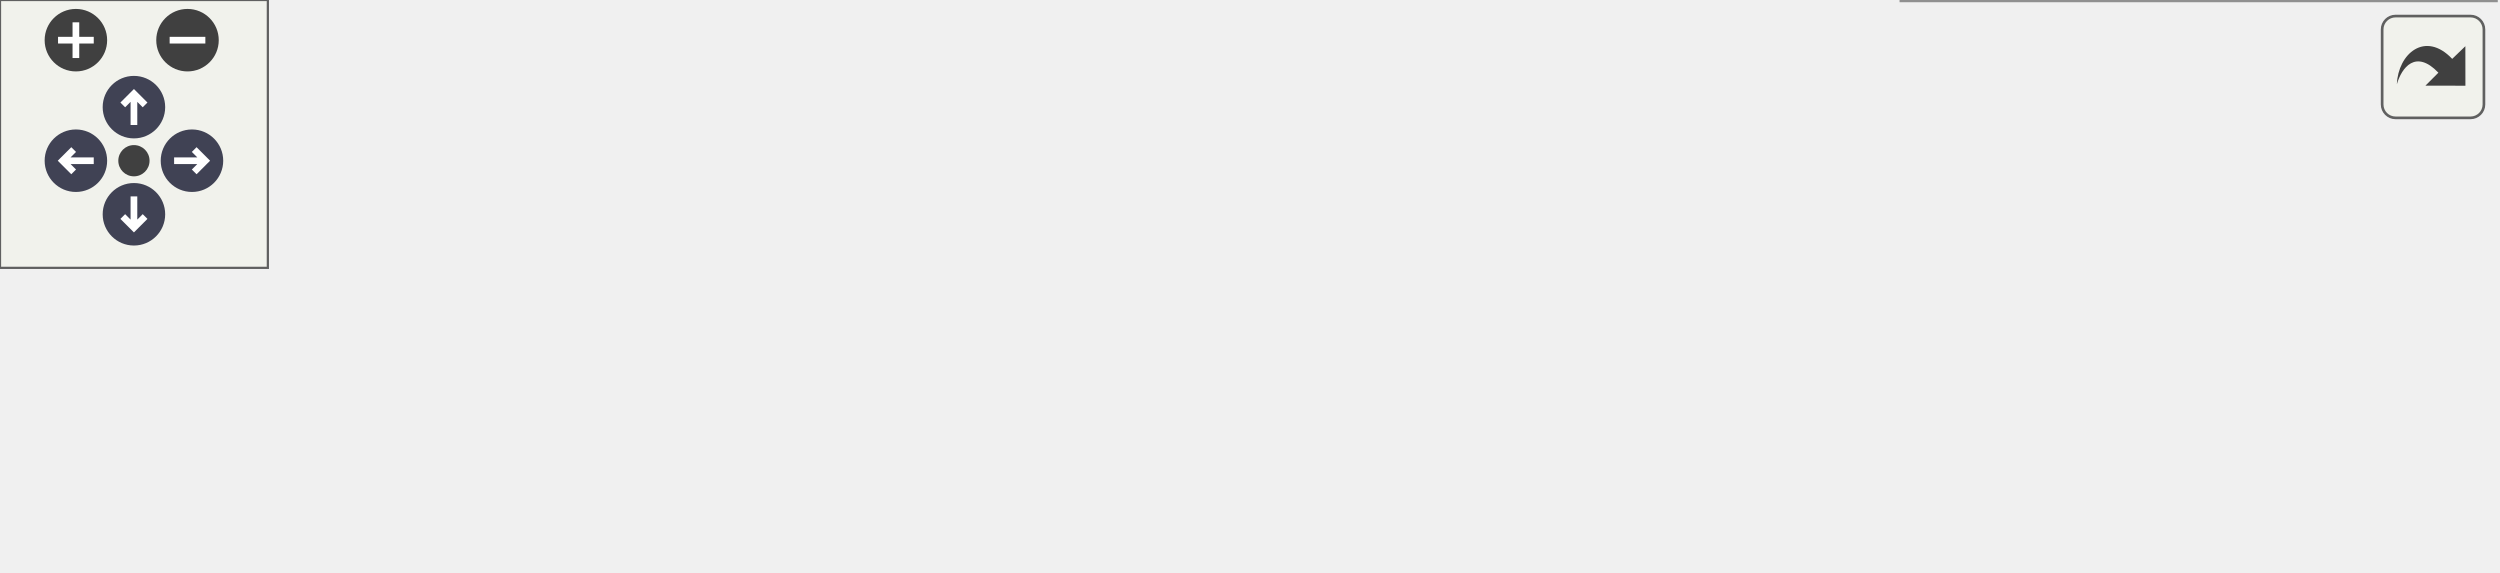
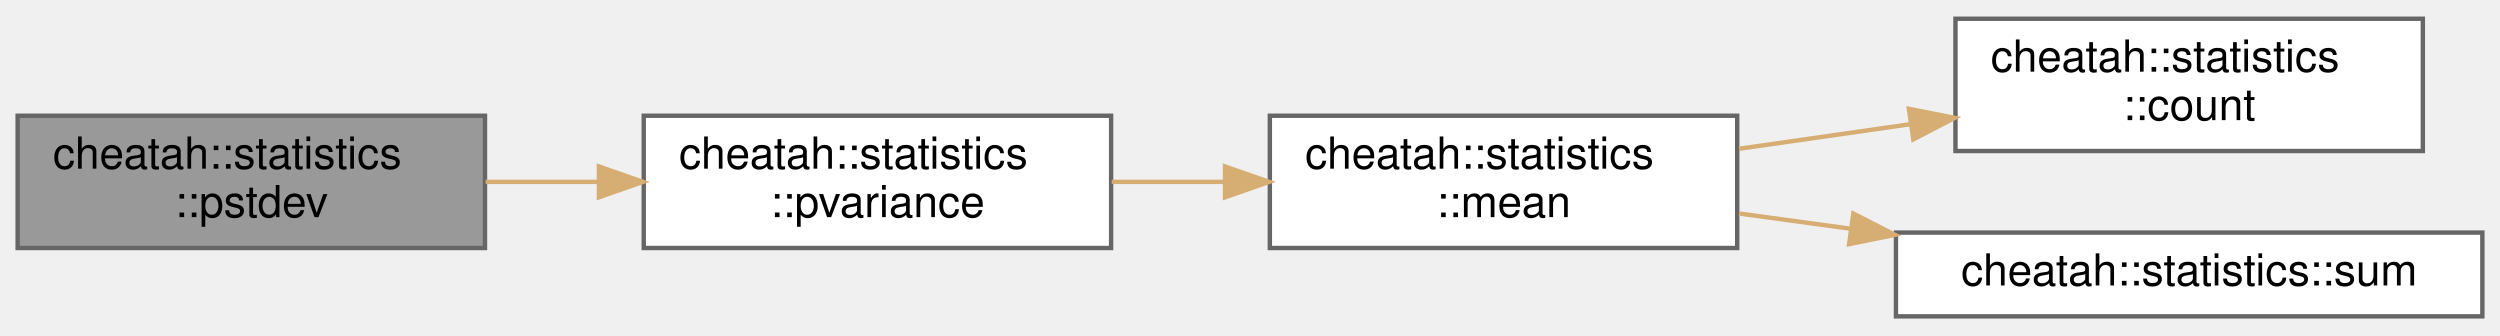
- <svg xmlns="http://www.w3.org/2000/svg" xmlns:xlink="http://www.w3.org/1999/xlink" id="main" version="1.1" xml:space="preserve">
-   <style type="text/css">
- .node, .edge {opacity: 0.7;}
- .node.selected, .edge.selected {opacity: 1;}
- .edge:hover path { stroke: red; }
- .edge:hover polygon { stroke: red; fill: red; }
- </style>
-   <defs>
-     <circle id="rim" cx="0" cy="0" r="7" />
-     <circle id="rim2" cx="0" cy="0" r="3.5" />
-     <g id="zoomPlus">
-       <use xlink:href="#rim" fill="#404040">
-         <set attributeName="fill" to="#808080" begin="zoomplus.mouseover" end="zoomplus.mouseout" />
-       </use>
-       <path d="M-4,0h8M0,-4v8" fill="none" stroke="white" stroke-width="1.5" pointer-events="none" />
-     </g>
-     <g id="zoomMin">
-       <use xlink:href="#rim" fill="#404040">
-         <set attributeName="fill" to="#808080" begin="zoomminus.mouseover" end="zoomminus.mouseout" />
-       </use>
-       <path d="M-4,0h8" fill="none" stroke="white" stroke-width="1.5" pointer-events="none" />
-     </g>
-     <g id="arrowUp" transform="translate(30 24)">
-       <use xlink:href="#rim" />
-       <path pointer-events="none" fill="none" stroke="white" stroke-width="1.5" d="M0,-3.0v7 M-2.5,-0.5L0,-3.0L2.5,-0.5" />
-     </g>
-     <g id="arrowRight" transform="rotate(90) translate(36 -43)">
-       <use xlink:href="#rim" />
-       <path pointer-events="none" fill="none" stroke="white" stroke-width="1.5" d="M0,-3.0v7 M-2.5,-0.5L0,-3.0L2.5,-0.5" />
-     </g>
-     <g id="arrowDown" transform="rotate(180) translate(-30 -48)">
-       <use xlink:href="#rim" />
-       <path pointer-events="none" fill="none" stroke="white" stroke-width="1.5" d="M0,-3.0v7 M-2.5,-0.5L0,-3.0L2.5,-0.5" />
-     </g>
-     <g id="arrowLeft" transform="rotate(270) translate(-36 17)">
-       <use xlink:href="#rim" />
-       <path pointer-events="none" fill="none" stroke="white" stroke-width="1.5" d="M0,-3.0v7 M-2.5,-0.5L0,-3.0L2.5,-0.5" />
-     </g>
-     <g id="resetDef">
-       <use xlink:href="#rim2" fill="#404040">
-         <set attributeName="fill" to="#808080" begin="reset.mouseover" end="reset.mouseout" />
-       </use>
-     </g>
-   </defs>
-   <svg id="graph" class="graph">
-     <g id="viewport">
-       <g id="Node000001" class="node">
-         <g id="a_Node000001">
-           <a xlink:title="Population standard deviation.">
-             <polygon fill="#999999" stroke="#666666" points="106,-45.5 0,-45.5 0,-15.5 106,-15.5 106,-45.5" />
-             <text text-anchor="start" x="8" y="-33.5" font-family="Helvetica,sans-Serif" font-size="10.00">cheatah::statistics</text>
-             <text text-anchor="middle" x="53" y="-22.5" font-family="Helvetica,sans-Serif" font-size="10.00">::pstdev</text>
-           </a>
-         </g>
-       </g>
-       <g id="Node000002" class="node">
-         <g id="a_Node000002">
-           <a xlink:href="namespacecheatah_1_1statistics.html#ae63b51d847f97ee96a00c37f7d1dd7ca" target="_top" xlink:title="Population variance (divide by N).">
-             <polygon fill="white" stroke="#666666" points="248,-45.5 142,-45.5 142,-15.5 248,-15.5 248,-45.5" />
-             <text text-anchor="start" x="150" y="-33.5" font-family="Helvetica,sans-Serif" font-size="10.00">cheatah::statistics</text>
-             <text text-anchor="middle" x="195" y="-22.5" font-family="Helvetica,sans-Serif" font-size="10.00">::pvariance</text>
-           </a>
-         </g>
-       </g>
-       <g id="edge1_Node000001_Node000002" class="edge">
-         <g id="a_edge1_Node000001_Node000002">
-           <a xlink:title=" ">
-             <path fill="none" stroke="#63b8ff" d="M106.13,-30.5C114.42,-30.5 123.07,-30.5 131.57,-30.5" />
-             <polygon fill="#63b8ff" stroke="#63b8ff" points="131.83,-34 141.83,-30.5 131.83,-27 131.83,-34" />
-           </a>
-         </g>
-       </g>
-       <g id="Node000003" class="node">
-         <g id="a_Node000003">
-           <a xlink:href="namespacecheatah_1_1statistics.html#abe718f480e8afcf0651f5101807837c4" target="_top" xlink:title="Arithmetic mean.">
-             <polygon fill="white" stroke="#666666" points="390,-45.5 284,-45.5 284,-15.5 390,-15.5 390,-45.5" />
-             <text text-anchor="start" x="292" y="-33.5" font-family="Helvetica,sans-Serif" font-size="10.00">cheatah::statistics</text>
-             <text text-anchor="middle" x="337" y="-22.5" font-family="Helvetica,sans-Serif" font-size="10.00">::mean</text>
-           </a>
-         </g>
-       </g>
-       <g id="edge2_Node000002_Node000003" class="edge">
-         <g id="a_edge2_Node000002_Node000003">
-           <a xlink:title=" ">
-             <path fill="none" stroke="#63b8ff" d="M248.13,-30.5C256.42,-30.5 265.07,-30.5 273.57,-30.5" />
-             <polygon fill="#63b8ff" stroke="#63b8ff" points="273.83,-34 283.83,-30.5 273.83,-27 273.83,-34" />
-           </a>
-         </g>
-       </g>
-       <g id="Node000004" class="node">
-         <g id="a_Node000004">
-           <a xlink:href="namespacecheatah_1_1statistics.html#a7fa49381737477d38f8e7ca85341b5ce" target="_top" xlink:title="Element count.">
-             <polygon fill="white" stroke="#666666" points="545.5,-67.5 439.5,-67.5 439.5,-37.5 545.5,-37.5 545.5,-67.5" />
-             <text text-anchor="start" x="447.5" y="-55.5" font-family="Helvetica,sans-Serif" font-size="10.00">cheatah::statistics</text>
-             <text text-anchor="middle" x="492.5" y="-44.5" font-family="Helvetica,sans-Serif" font-size="10.00">::count</text>
-           </a>
-         </g>
-       </g>
-       <g id="edge3_Node000003_Node000004" class="edge">
-         <g id="a_edge3_Node000003_Node000004">
-           <a xlink:title=" ">
-             <path fill="none" stroke="#63b8ff" d="M390.4,-38.01C402.87,-39.8 416.3,-41.72 429.17,-43.57" />
-             <polygon fill="#63b8ff" stroke="#63b8ff" points="428.94,-47.07 439.34,-45.02 429.94,-40.14 428.94,-47.07" />
-           </a>
-         </g>
-       </g>
-       <g id="Node000005" class="node">
-         <g id="a_Node000005">
-           <a xlink:href="namespacecheatah_1_1statistics.html#a2a485aac6597b00092c0b65603309380" target="_top" xlink:title="Sum of the elements.">
-             <polygon fill="white" stroke="#666666" points="559,-19 426,-19 426,0 559,0 559,-19" />
-             <text text-anchor="middle" x="492.5" y="-7" font-family="Helvetica,sans-Serif" font-size="10.00">cheatah::statistics::sum</text>
-           </a>
-         </g>
-       </g>
-       <g id="edge4_Node000003_Node000005" class="edge">
-         <g id="a_edge4_Node000003_Node000005">
-           <a xlink:title=" ">
-             <path fill="none" stroke="#63b8ff" d="M390.4,-23.33C398.57,-22.21 407.16,-21.04 415.74,-19.87" />
-             <polygon fill="#63b8ff" stroke="#63b8ff" points="416.33,-23.32 425.77,-18.49 415.38,-16.38 416.33,-23.32" />
-           </a>
-         </g>
+ <svg xmlns="http://www.w3.org/2000/svg" xmlns:xlink="http://www.w3.org/1999/xlink" width="567pt" height="76pt" viewBox="0.00 0.00 567.00 75.50">
+   <g id="graph0" class="graph" transform="scale(1 1) rotate(0) translate(4 71.5)">
+     <g id="Node000001" class="node">
+       <g id="a_Node000001">
+         <a xlink:title="Population standard deviation.">
+           <polygon fill="#999999" stroke="#666666" points="106,-45.5 0,-45.5 0,-15.5 106,-15.5 106,-45.5" />
+           <text text-anchor="start" x="8" y="-33.5" font-family="Helvetica,sans-Serif" font-size="10.00">cheatah::statistics</text>
+           <text text-anchor="middle" x="53" y="-22.5" font-family="Helvetica,sans-Serif" font-size="10.00">::pstdev</text>
+         </a>
      </g>
    </g>
-   </svg>
-   <g id="navigator" transform="translate(0 0)" fill="#404254">
-     <rect fill="#f2f5e9" fill-opacity="0.5" stroke="#606060" stroke-width=".5" x="0" y="0" width="60" height="60" />
-     <use id="zoomplus" xlink:href="#zoomPlus" x="17" y="9" />
-     <use id="zoomminus" xlink:href="#zoomMin" x="42" y="9" />
-     <use id="reset" xlink:href="#resetDef" x="30" y="36" />
-     <use id="arrowup" xlink:href="#arrowUp" x="0" y="0" />
-     <use id="arrowright" xlink:href="#arrowRight" x="0" y="0" />
-     <use id="arrowdown" xlink:href="#arrowDown" x="0" y="0" />
-     <use id="arrowleft" xlink:href="#arrowLeft" x="0" y="0" />
+     <g id="Node000002" class="node">
+       <g id="a_Node000002">
+         <a xlink:href="namespacecheatah_1_1statistics.html#ae63b51d847f97ee96a00c37f7d1dd7ca" target="_top" xlink:title="Population variance (divide by N).">
+           <polygon fill="white" stroke="#666666" points="248,-45.5 142,-45.5 142,-15.5 248,-15.5 248,-45.5" />
+           <text text-anchor="start" x="150" y="-33.5" font-family="Helvetica,sans-Serif" font-size="10.00">cheatah::statistics</text>
+           <text text-anchor="middle" x="195" y="-22.5" font-family="Helvetica,sans-Serif" font-size="10.00">::pvariance</text>
+         </a>
+       </g>
+     </g>
+     <g id="edge1_Node000001_Node000002" class="edge">
+       <g id="a_edge1_Node000001_Node000002">
+         <a xlink:title=" ">
+           <path fill="none" stroke="#d6ad73" d="M106.13,-30.5C114.42,-30.5 123.07,-30.5 131.57,-30.5" />
+           <polygon fill="#d6ad73" stroke="#d6ad73" points="131.83,-34 141.83,-30.5 131.83,-27 131.83,-34" />
+         </a>
+       </g>
+     </g>
+     <g id="Node000003" class="node">
+       <g id="a_Node000003">
+         <a xlink:href="namespacecheatah_1_1statistics.html#abe718f480e8afcf0651f5101807837c4" target="_top" xlink:title="Arithmetic mean.">
+           <polygon fill="white" stroke="#666666" points="390,-45.5 284,-45.5 284,-15.5 390,-15.5 390,-45.5" />
+           <text text-anchor="start" x="292" y="-33.5" font-family="Helvetica,sans-Serif" font-size="10.00">cheatah::statistics</text>
+           <text text-anchor="middle" x="337" y="-22.5" font-family="Helvetica,sans-Serif" font-size="10.00">::mean</text>
+         </a>
+       </g>
+     </g>
+     <g id="edge2_Node000002_Node000003" class="edge">
+       <g id="a_edge2_Node000002_Node000003">
+         <a xlink:title=" ">
+           <path fill="none" stroke="#d6ad73" d="M248.13,-30.5C256.42,-30.5 265.07,-30.5 273.57,-30.5" />
+           <polygon fill="#d6ad73" stroke="#d6ad73" points="273.83,-34 283.83,-30.5 273.83,-27 273.83,-34" />
+         </a>
+       </g>
+     </g>
+     <g id="Node000004" class="node">
+       <g id="a_Node000004">
+         <a xlink:href="namespacecheatah_1_1statistics.html#a7fa49381737477d38f8e7ca85341b5ce" target="_top" xlink:title="Element count.">
+           <polygon fill="white" stroke="#666666" points="545.5,-67.5 439.5,-67.5 439.5,-37.5 545.5,-37.5 545.5,-67.5" />
+           <text text-anchor="start" x="447.5" y="-55.5" font-family="Helvetica,sans-Serif" font-size="10.00">cheatah::statistics</text>
+           <text text-anchor="middle" x="492.5" y="-44.5" font-family="Helvetica,sans-Serif" font-size="10.00">::count</text>
+         </a>
+       </g>
+     </g>
+     <g id="edge3_Node000003_Node000004" class="edge">
+       <g id="a_edge3_Node000003_Node000004">
+         <a xlink:title=" ">
+           <path fill="none" stroke="#d6ad73" d="M390.4,-38.01C402.87,-39.8 416.3,-41.72 429.17,-43.57" />
+           <polygon fill="#d6ad73" stroke="#d6ad73" points="428.94,-47.07 439.34,-45.02 429.94,-40.14 428.94,-47.07" />
+         </a>
+       </g>
+     </g>
+     <g id="Node000005" class="node">
+       <g id="a_Node000005">
+         <a xlink:href="namespacecheatah_1_1statistics.html#a2a485aac6597b00092c0b65603309380" target="_top" xlink:title="Sum of the elements.">
+           <polygon fill="white" stroke="#666666" points="559,-19 426,-19 426,0 559,0 559,-19" />
+           <text text-anchor="middle" x="492.5" y="-7" font-family="Helvetica,sans-Serif" font-size="10.00">cheatah::statistics::sum</text>
+         </a>
+       </g>
+     </g>
+     <g id="edge4_Node000003_Node000005" class="edge">
+       <g id="a_edge4_Node000003_Node000005">
+         <a xlink:title=" ">
+           <path fill="none" stroke="#d6ad73" d="M390.4,-23.33C398.57,-22.21 407.16,-21.04 415.74,-19.87" />
+           <polygon fill="#d6ad73" stroke="#d6ad73" points="416.33,-23.32 425.77,-18.49 415.38,-16.38 416.33,-23.32" />
+         </a>
+       </g>
+     </g>
  </g>
-   <svg viewBox="0 0 15 15" width="100%" height="30px" preserveAspectRatio="xMaxYMin meet">
-     <g id="arrow_out" transform="scale(0.3 0.3)">
-       <a xlink:href="namespacecheatah_1_1statistics_a39b929a293cf702d142acdeed56b774c_cgraph_org.svg" target="_base">
-         <rect id="button" ry="5" rx="5" y="6" x="6" height="38" width="38" fill="#f2f5e9" fill-opacity="0.5" stroke="#606060" stroke-width="1.0" />
-         <path id="arrow" d="M 11.5,31.437 C 11.94,20.098 22.043,11.323 32.159,21.979 L 37.069,17.246 C 37.069,17.246 37.088,32 37.088,32 L 22.16,31.978 C 22.16,31.978 26.998,27.14 26.998,27.14 C 18.529,18.264 13.292,25.23 11.5,31.437 z" style="fill:#404040;" />
-       </a>
-     </g>
-   </svg>
-   <style type="text/css">
- 
- [data-mouse-over-selected='false'] { opacity: 0.7; }
- [data-mouse-over-selected='true']  { opacity: 1.0; }
- 
- </style>
</svg>
